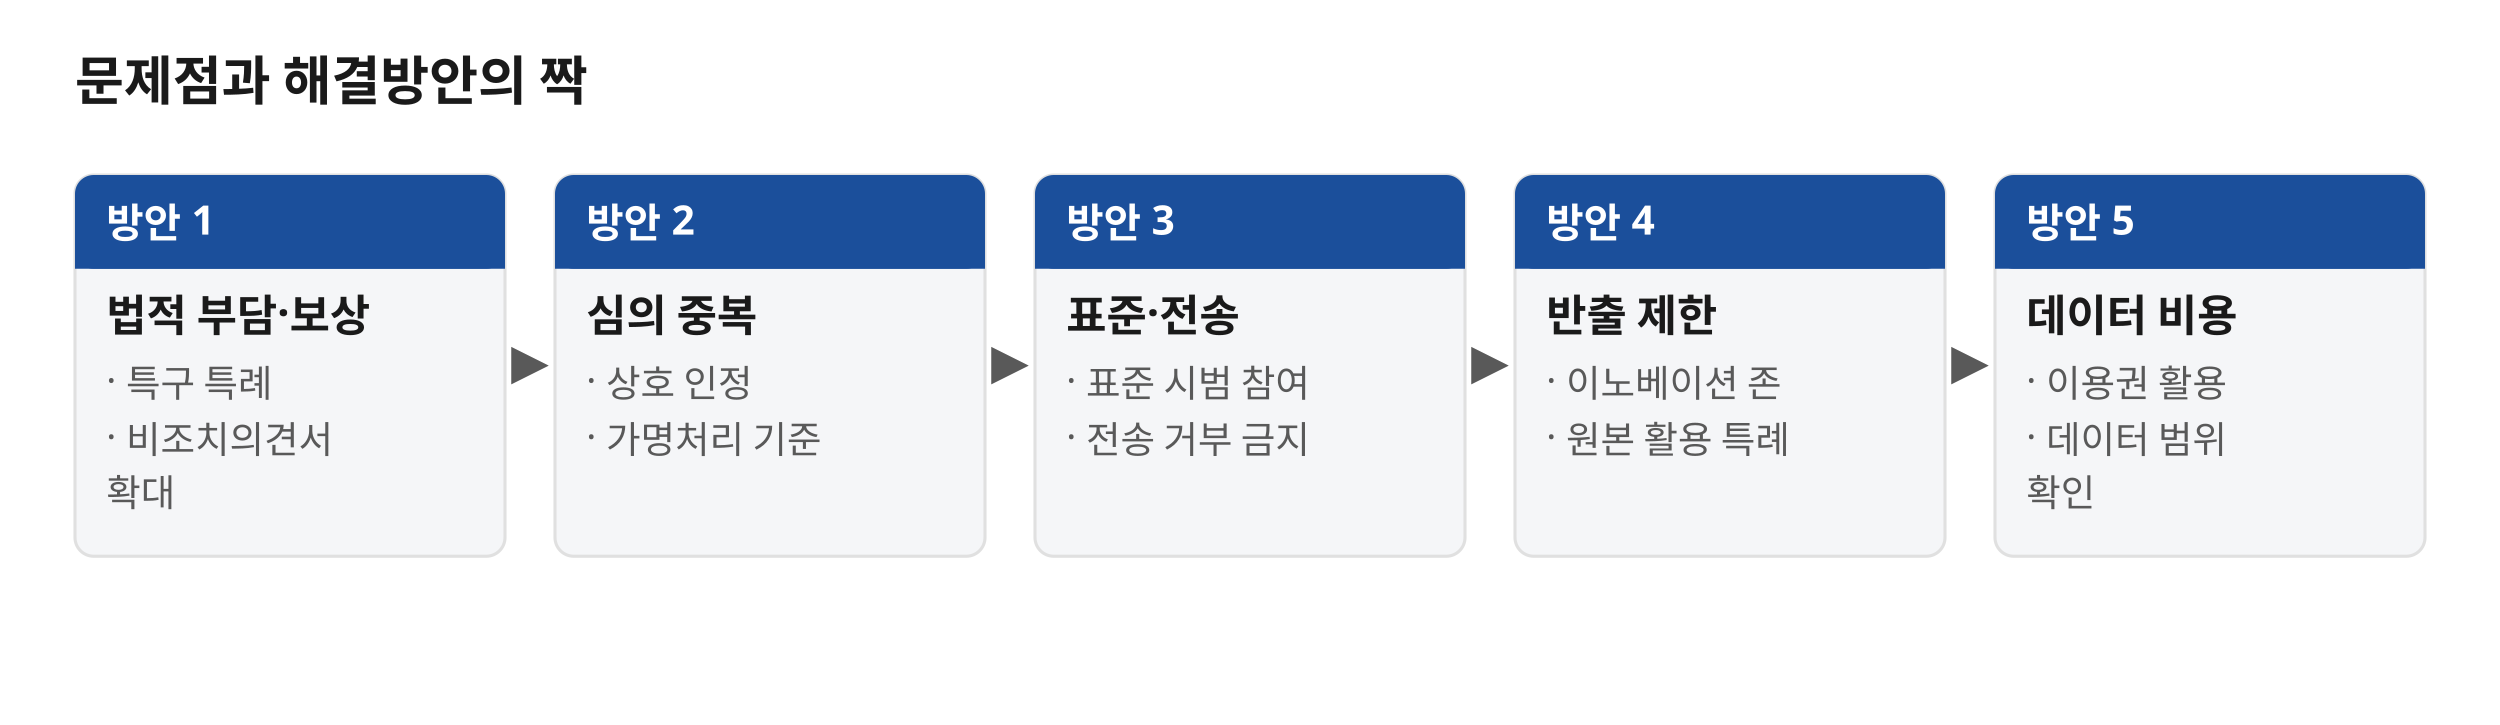
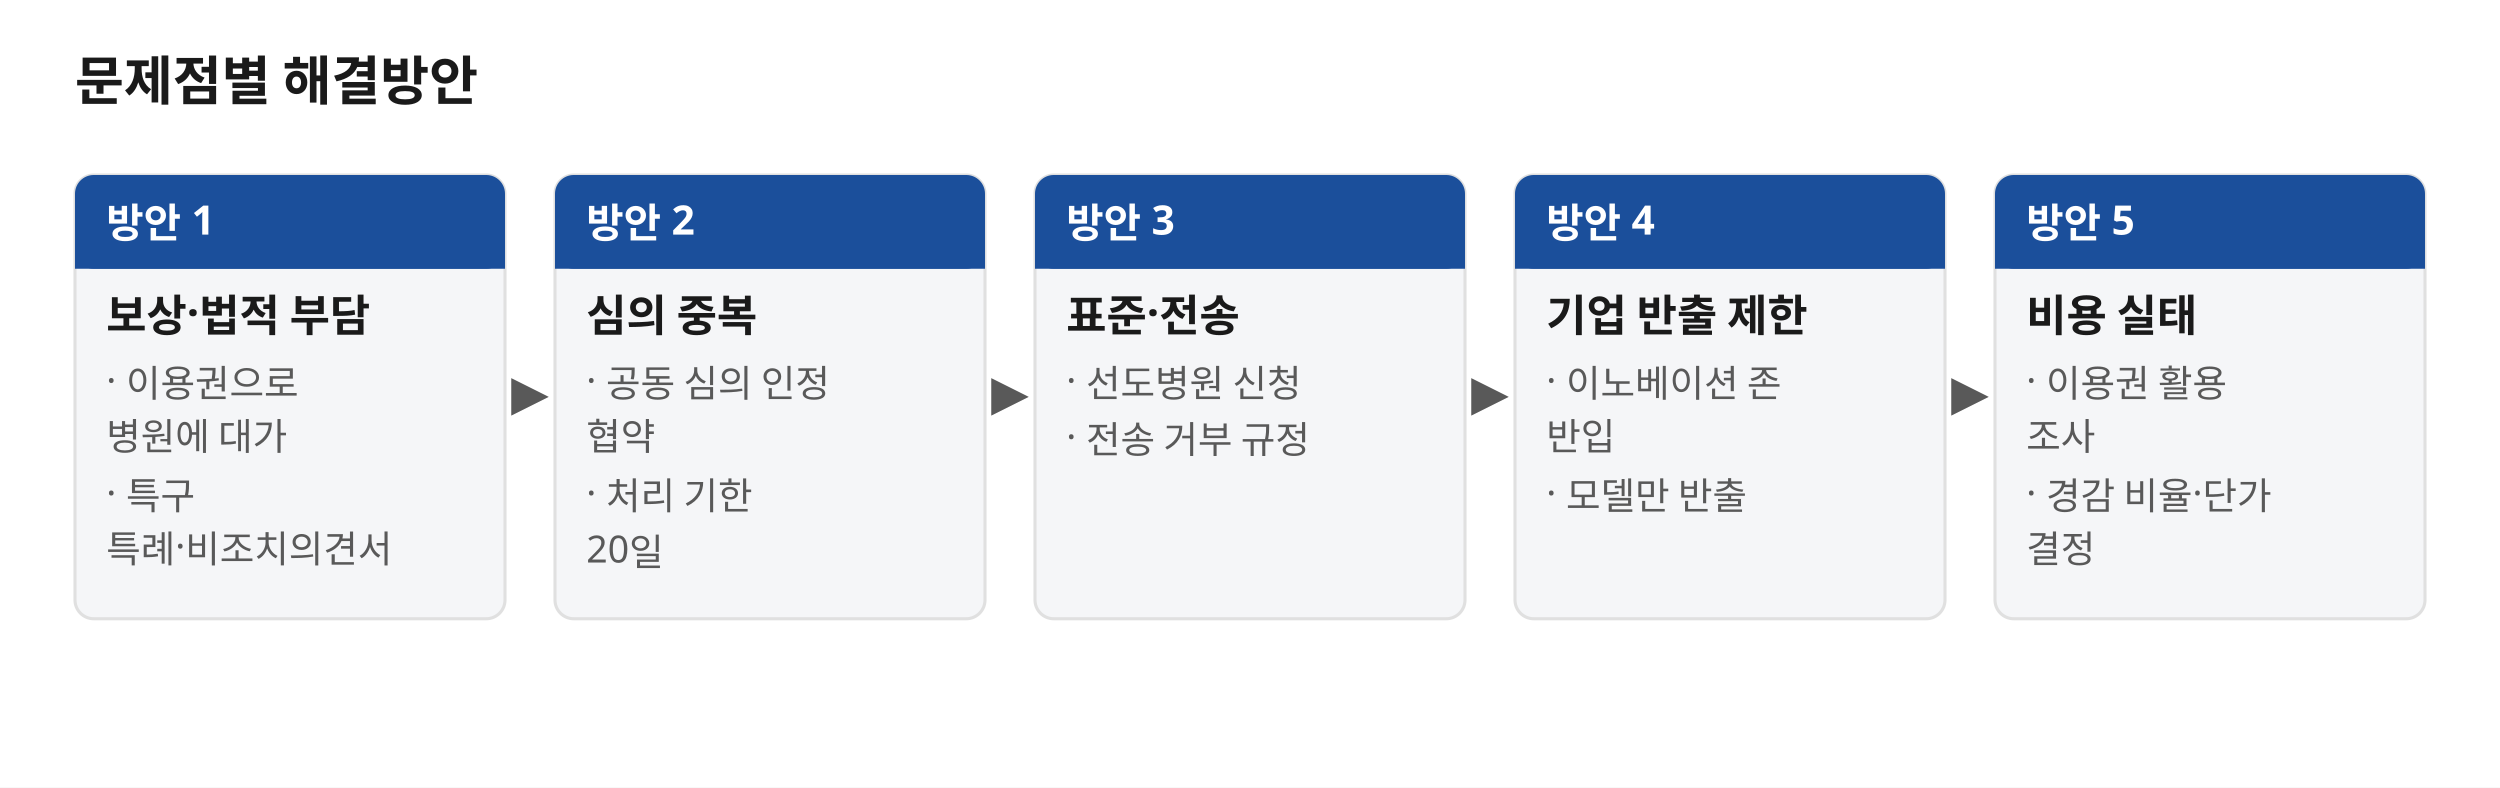
- <svg xmlns="http://www.w3.org/2000/svg" width="800" height="232" viewBox="0 0 800 232" role="img" aria-label="문제점과 해결방안의 짝">
-   <rect width="800" height="232" fill="#ffffff" />
-   <text x="24.0" y="32.0" font-size="17" fill="#1a1a1a" text-anchor="start" font-weight="700" font-family="'Pretendard Variable',Pretendard,'Malgun Gothic','Apple SD Gothic Neo',sans-serif">문제점과 해결방안의 짝</text>
-   <rect x="24.0" y="56" width="137.6" height="122" rx="6" fill="#f5f6f8" stroke="#e0e0e0" />
+ <svg xmlns="http://www.w3.org/2000/svg" width="800" height="252" viewBox="0 0 800 252" role="img" aria-label="문제점별 해결방안">
+   <rect width="800" height="252" fill="#ffffff" />
+   <text x="24.0" y="32.0" font-size="17" fill="#1a1a1a" text-anchor="start" font-weight="700" font-family="'Pretendard Variable',Pretendard,'Malgun Gothic','Apple SD Gothic Neo',sans-serif">문제점별 해결방안</text>
+   <rect x="24.0" y="56" width="137.6" height="142" rx="6" fill="#f5f6f8" stroke="#e0e0e0" />
  <rect x="24.0" y="56" width="137.6" height="30" rx="6" fill="#1B4F9B" />
  <rect x="24.0" y="76" width="137.6" height="10" fill="#1B4F9B" />
  <text x="34.0" y="76.0" font-size="13" fill="#ffffff" text-anchor="start" font-weight="700" font-family="'Pretendard Variable',Pretendard,'Malgun Gothic','Apple SD Gothic Neo',sans-serif">방안 1</text>
-   <text x="34.0" y="106.0" font-size="14" fill="#1a1a1a" text-anchor="start" font-weight="700" font-family="'Pretendard Variable',Pretendard,'Malgun Gothic','Apple SD Gothic Neo',sans-serif">법적 부담·보상</text>
-   <text x="34.0" y="126.0" font-size="12" fill="#595959" text-anchor="start" font-weight="400" font-family="'Pretendard Variable',Pretendard,'Malgun Gothic','Apple SD Gothic Neo',sans-serif">· 특구 특례</text>
-   <text x="34.0" y="144.0" font-size="12" fill="#595959" text-anchor="start" font-weight="400" font-family="'Pretendard Variable',Pretendard,'Malgun Gothic','Apple SD Gothic Neo',sans-serif">· 비조치의견서</text>
-   <text x="34.0" y="162.0" font-size="12" fill="#595959" text-anchor="start" font-weight="400" font-family="'Pretendard Variable',Pretendard,'Malgun Gothic','Apple SD Gothic Neo',sans-serif">확대</text>
-   <path d="M163.6,111.0 l12,6 l-12,6 z" fill="#595959" />
-   <rect x="177.6" y="56" width="137.6" height="122" rx="6" fill="#f5f6f8" stroke="#e0e0e0" />
+   <text x="34.0" y="106.0" font-size="14" fill="#1a1a1a" text-anchor="start" font-weight="700" font-family="'Pretendard Variable',Pretendard,'Malgun Gothic','Apple SD Gothic Neo',sans-serif">보상·법적 부담</text>
+   <text x="34.0" y="126.0" font-size="12" fill="#595959" text-anchor="start" font-weight="400" font-family="'Pretendard Variable',Pretendard,'Malgun Gothic','Apple SD Gothic Neo',sans-serif">· 이용권으로</text>
+   <text x="34.0" y="144.0" font-size="12" fill="#595959" text-anchor="start" font-weight="400" font-family="'Pretendard Variable',Pretendard,'Malgun Gothic','Apple SD Gothic Neo',sans-serif">병원에 대가</text>
+   <text x="34.0" y="162.0" font-size="12" fill="#595959" text-anchor="start" font-weight="400" font-family="'Pretendard Variable',Pretendard,'Malgun Gothic','Apple SD Gothic Neo',sans-serif">· 특구</text>
+   <text x="34.0" y="180.0" font-size="12" fill="#595959" text-anchor="start" font-weight="400" font-family="'Pretendard Variable',Pretendard,'Malgun Gothic','Apple SD Gothic Neo',sans-serif">특례·비조치의견서</text>
+   <path d="M163.6,121.0 l12,6 l-12,6 z" fill="#595959" />
+   <rect x="177.6" y="56" width="137.6" height="142" rx="6" fill="#f5f6f8" stroke="#e0e0e0" />
  <rect x="177.6" y="56" width="137.6" height="30" rx="6" fill="#1B4F9B" />
  <rect x="177.6" y="76" width="137.6" height="10" fill="#1B4F9B" />
  <text x="187.6" y="76.0" font-size="13" fill="#ffffff" text-anchor="start" font-weight="700" font-family="'Pretendard Variable',Pretendard,'Malgun Gothic','Apple SD Gothic Neo',sans-serif">방안 2</text>
  <text x="187.6" y="106.0" font-size="14" fill="#1a1a1a" text-anchor="start" font-weight="700" font-family="'Pretendard Variable',Pretendard,'Malgun Gothic','Apple SD Gothic Neo',sans-serif">심의 중복</text>
-   <text x="187.6" y="126.0" font-size="12" fill="#595959" text-anchor="start" font-weight="400" font-family="'Pretendard Variable',Pretendard,'Malgun Gothic','Apple SD Gothic Neo',sans-serif">· 상호 인정</text>
-   <text x="187.6" y="144.0" font-size="12" fill="#595959" text-anchor="start" font-weight="400" font-family="'Pretendard Variable',Pretendard,'Malgun Gothic','Apple SD Gothic Neo',sans-serif">· 가명처리 기준</text>
-   <path d="M317.2,111.0 l12,6 l-12,6 z" fill="#595959" />
-   <rect x="331.2" y="56" width="137.6" height="122" rx="6" fill="#f5f6f8" stroke="#e0e0e0" />
+   <text x="187.6" y="126.0" font-size="12" fill="#595959" text-anchor="start" font-weight="400" font-family="'Pretendard Variable',Pretendard,'Malgun Gothic','Apple SD Gothic Neo',sans-serif">· 공동 심의 인정</text>
+   <text x="187.6" y="144.0" font-size="12" fill="#595959" text-anchor="start" font-weight="400" font-family="'Pretendard Variable',Pretendard,'Malgun Gothic','Apple SD Gothic Neo',sans-serif">협약</text>
+   <text x="187.6" y="162.0" font-size="12" fill="#595959" text-anchor="start" font-weight="400" font-family="'Pretendard Variable',Pretendard,'Malgun Gothic','Apple SD Gothic Neo',sans-serif">· 처리 기한</text>
+   <text x="187.6" y="180.0" font-size="12" fill="#595959" text-anchor="start" font-weight="400" font-family="'Pretendard Variable',Pretendard,'Malgun Gothic','Apple SD Gothic Neo',sans-serif">20일</text>
+   <path d="M317.2,121.0 l12,6 l-12,6 z" fill="#595959" />
+   <rect x="331.2" y="56" width="137.6" height="142" rx="6" fill="#f5f6f8" stroke="#e0e0e0" />
  <rect x="331.2" y="56" width="137.6" height="30" rx="6" fill="#1B4F9B" />
  <rect x="331.2" y="76" width="137.6" height="10" fill="#1B4F9B" />
  <text x="341.2" y="76.0" font-size="13" fill="#ffffff" text-anchor="start" font-weight="700" font-family="'Pretendard Variable',Pretendard,'Malgun Gothic','Apple SD Gothic Neo',sans-serif">방안 3</text>
  <text x="341.2" y="106.0" font-size="14" fill="#1a1a1a" text-anchor="start" font-weight="700" font-family="'Pretendard Variable',Pretendard,'Malgun Gothic','Apple SD Gothic Neo',sans-serif">표준·전송</text>
-   <text x="341.2" y="126.0" font-size="12" fill="#595959" text-anchor="start" font-weight="400" font-family="'Pretendard Variable',Pretendard,'Malgun Gothic','Apple SD Gothic Neo',sans-serif">· 표준 시범 참여</text>
-   <text x="341.2" y="144.0" font-size="12" fill="#595959" text-anchor="start" font-weight="400" font-family="'Pretendard Variable',Pretendard,'Malgun Gothic','Apple SD Gothic Neo',sans-serif">· 전송 거부 금지</text>
-   <path d="M470.8,111.0 l12,6 l-12,6 z" fill="#595959" />
-   <rect x="484.8" y="56" width="137.6" height="122" rx="6" fill="#f5f6f8" stroke="#e0e0e0" />
+   <text x="341.2" y="126.0" font-size="12" fill="#595959" text-anchor="start" font-weight="400" font-family="'Pretendard Variable',Pretendard,'Malgun Gothic','Apple SD Gothic Neo',sans-serif">· 선도병원 신청</text>
+   <text x="341.2" y="144.0" font-size="12" fill="#595959" text-anchor="start" font-weight="400" font-family="'Pretendard Variable',Pretendard,'Malgun Gothic','Apple SD Gothic Neo',sans-serif">· 전송 거부 규정</text>
+   <path d="M470.8,121.0 l12,6 l-12,6 z" fill="#595959" />
+   <rect x="484.8" y="56" width="137.6" height="142" rx="6" fill="#f5f6f8" stroke="#e0e0e0" />
  <rect x="484.8" y="56" width="137.6" height="30" rx="6" fill="#1B4F9B" />
  <rect x="484.8" y="76" width="137.6" height="10" fill="#1B4F9B" />
  <text x="494.8" y="76.0" font-size="13" fill="#ffffff" text-anchor="start" font-weight="700" font-family="'Pretendard Variable',Pretendard,'Malgun Gothic','Apple SD Gothic Neo',sans-serif">방안 4</text>
-   <text x="494.8" y="106.0" font-size="14" fill="#1a1a1a" text-anchor="start" font-weight="700" font-family="'Pretendard Variable',Pretendard,'Malgun Gothic','Apple SD Gothic Neo',sans-serif">반출 제한</text>
+   <text x="494.8" y="106.0" font-size="14" fill="#1a1a1a" text-anchor="start" font-weight="700" font-family="'Pretendard Variable',Pretendard,'Malgun Gothic','Apple SD Gothic Neo',sans-serif">기업 반출 제한</text>
  <text x="494.8" y="126.0" font-size="12" fill="#595959" text-anchor="start" font-weight="400" font-family="'Pretendard Variable',Pretendard,'Malgun Gothic','Apple SD Gothic Neo',sans-serif">· 이노베이션 존</text>
-   <text x="494.8" y="144.0" font-size="12" fill="#595959" text-anchor="start" font-weight="400" font-family="'Pretendard Variable',Pretendard,'Malgun Gothic','Apple SD Gothic Neo',sans-serif">· 원본 활용 특례</text>
-   <path d="M624.4,111.0 l12,6 l-12,6 z" fill="#595959" />
-   <rect x="638.4" y="56" width="137.6" height="122" rx="6" fill="#f5f6f8" stroke="#e0e0e0" />
+   <text x="494.8" y="144.0" font-size="12" fill="#595959" text-anchor="start" font-weight="400" font-family="'Pretendard Variable',Pretendard,'Malgun Gothic','Apple SD Gothic Neo',sans-serif">반입</text>
+   <text x="494.8" y="162.0" font-size="12" fill="#595959" text-anchor="start" font-weight="400" font-family="'Pretendard Variable',Pretendard,'Malgun Gothic','Apple SD Gothic Neo',sans-serif">· 모델만 반출</text>
+   <path d="M624.4,121.0 l12,6 l-12,6 z" fill="#595959" />
+   <rect x="638.4" y="56" width="137.6" height="142" rx="6" fill="#f5f6f8" stroke="#e0e0e0" />
  <rect x="638.4" y="56" width="137.6" height="30" rx="6" fill="#1B4F9B" />
  <rect x="638.4" y="76" width="137.6" height="10" fill="#1B4F9B" />
  <text x="648.4" y="76.0" font-size="13" fill="#ffffff" text-anchor="start" font-weight="700" font-family="'Pretendard Variable',Pretendard,'Malgun Gothic','Apple SD Gothic Neo',sans-serif">방안 5</text>
-   <text x="648.4" y="106.0" font-size="14" fill="#1a1a1a" text-anchor="start" font-weight="700" font-family="'Pretendard Variable',Pretendard,'Malgun Gothic','Apple SD Gothic Neo',sans-serif">데이터 비용</text>
+   <text x="648.4" y="106.0" font-size="14" fill="#1a1a1a" text-anchor="start" font-weight="700" font-family="'Pretendard Variable',Pretendard,'Malgun Gothic','Apple SD Gothic Neo',sans-serif">비용 실태</text>
  <text x="648.4" y="126.0" font-size="12" fill="#595959" text-anchor="start" font-weight="400" font-family="'Pretendard Variable',Pretendard,'Malgun Gothic','Apple SD Gothic Neo',sans-serif">· 이용권 활용</text>
-   <text x="648.4" y="144.0" font-size="12" fill="#595959" text-anchor="start" font-weight="400" font-family="'Pretendard Variable',Pretendard,'Malgun Gothic','Apple SD Gothic Neo',sans-serif">· 데이터 범위</text>
-   <text x="648.4" y="162.0" font-size="12" fill="#595959" text-anchor="start" font-weight="400" font-family="'Pretendard Variable',Pretendard,'Malgun Gothic','Apple SD Gothic Neo',sans-serif">확인</text>
-   <text x="24.0" y="218.0" font-size="12" fill="#595959" text-anchor="start" font-weight="400" font-family="'Pretendard Variable',Pretendard,'Malgun Gothic','Apple SD Gothic Neo',sans-serif" />
+   <text x="648.4" y="144.0" font-size="12" fill="#595959" text-anchor="start" font-weight="400" font-family="'Pretendard Variable',Pretendard,'Malgun Gothic','Apple SD Gothic Neo',sans-serif">조사</text>
+   <text x="648.4" y="162.0" font-size="12" fill="#595959" text-anchor="start" font-weight="400" font-family="'Pretendard Variable',Pretendard,'Malgun Gothic','Apple SD Gothic Neo',sans-serif">· 경감 비율·단가</text>
+   <text x="648.4" y="180.0" font-size="12" fill="#595959" text-anchor="start" font-weight="400" font-family="'Pretendard Variable',Pretendard,'Malgun Gothic','Apple SD Gothic Neo',sans-serif">결정</text>
+   <text x="24.0" y="238.0" font-size="12" fill="#595959" text-anchor="start" font-weight="400" font-family="'Pretendard Variable',Pretendard,'Malgun Gothic','Apple SD Gothic Neo',sans-serif" />
</svg>
